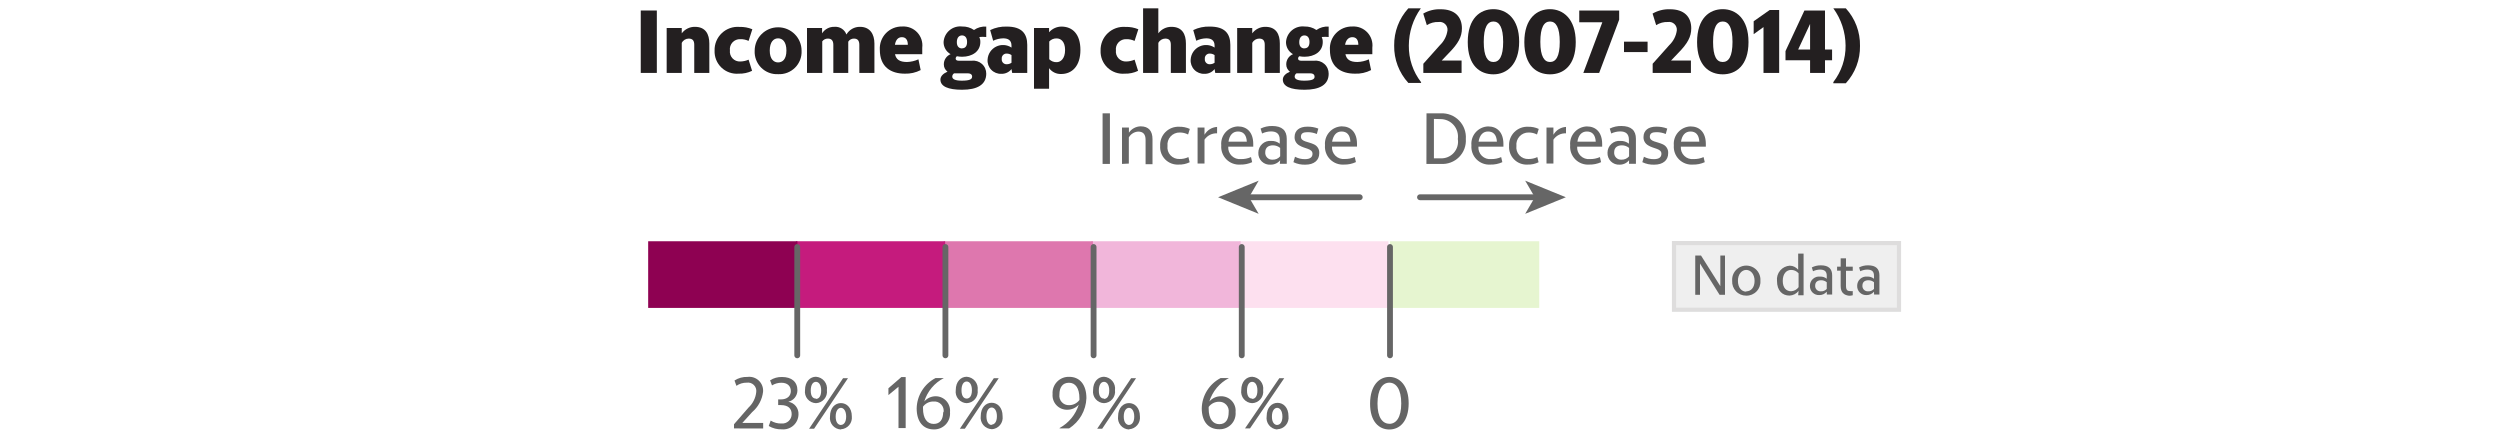
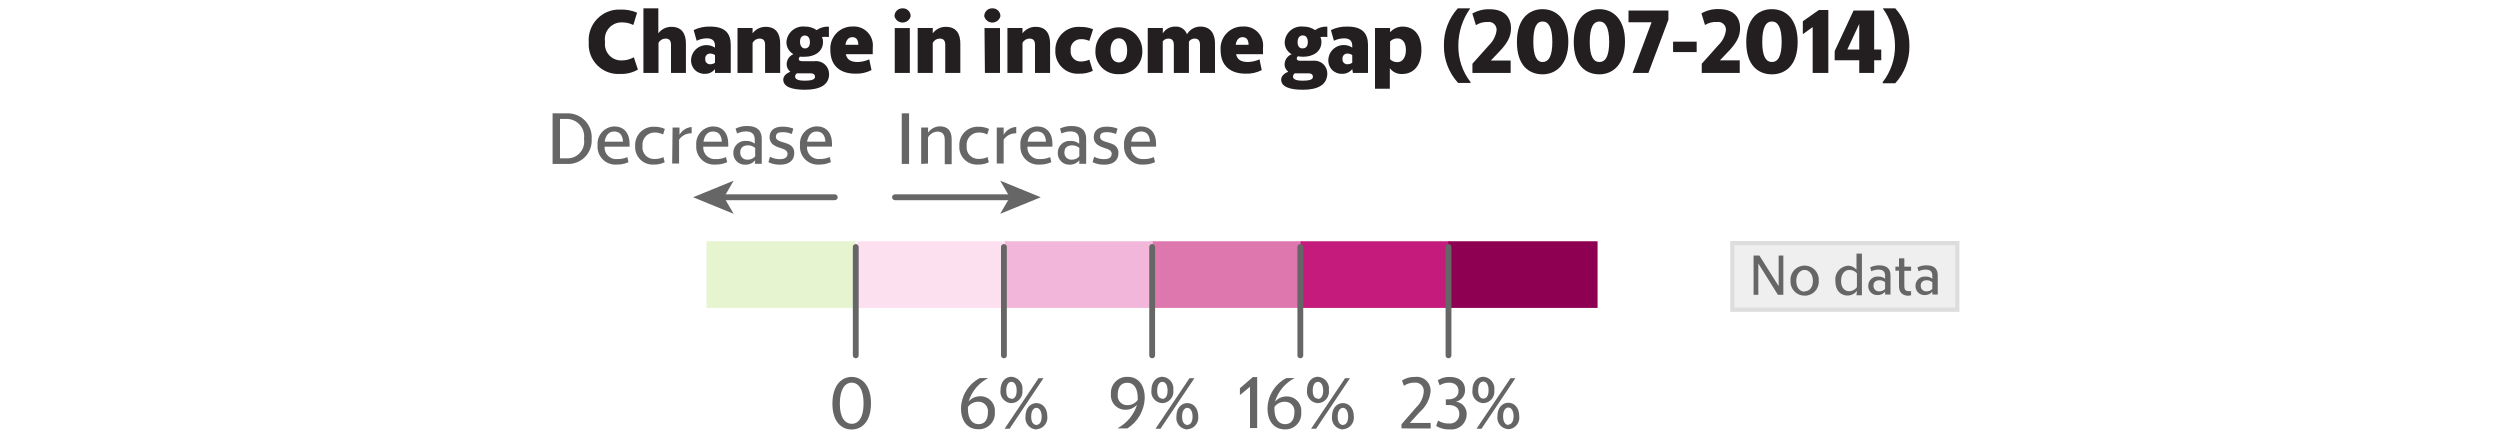
<svg xmlns="http://www.w3.org/2000/svg" viewBox="0 0 300 53">
  <g id="Work_area" data-name="Work area">
-     <rect x="148.7" y="28.95" width="17.91" height="8" fill="#fde0ef" />
-     <rect x="130.97" y="28.95" width="17.91" height="8" fill="#f1b6da" />
-     <rect x="113.24" y="28.95" width="17.91" height="8" fill="#de77ae" />
-     <rect x="95.51" y="28.95" width="17.91" height="8" fill="#c51b7d" />
-     <rect x="77.78" y="28.95" width="17.91" height="8" fill="#8e0152" />
-     <rect x="166.8" y="28.95" width="17.91" height="8" fill="#e6f5d0" />
-     <line x1="95.67" y1="29.64" x2="95.67" y2="42.64" fill="none" stroke="#666" stroke-linecap="round" stroke-linejoin="round" stroke-width="0.7" />
-     <line x1="113.45" y1="29.64" x2="113.45" y2="42.64" fill="none" stroke="#666" stroke-linecap="round" stroke-linejoin="round" stroke-width="0.7" />
-     <line x1="131.23" y1="29.64" x2="131.23" y2="42.64" fill="none" stroke="#666" stroke-linecap="round" stroke-linejoin="round" stroke-width="0.7" />
-     <line x1="149.01" y1="29.64" x2="149.01" y2="42.64" fill="none" stroke="#666" stroke-linecap="round" stroke-linejoin="round" stroke-width="0.7" />
-     <line x1="166.8" y1="29.64" x2="166.8" y2="42.64" fill="none" stroke="#666" stroke-linecap="round" stroke-linejoin="round" stroke-width="0.7" />
-     <path d="M88.08,51.41v-.5l1.74-2a2.94,2.94,0,0,0,.93-1.87,1,1,0,0,0-1.14-1.12,2.08,2.08,0,0,0-1.24.38l-.23-.64a2.67,2.67,0,0,1,1.56-.43A1.66,1.66,0,0,1,91.57,47a3.77,3.77,0,0,1-1.31,2.45l-1.18,1.3h2.5v.67Z" fill="#656565" />
-     <path d="M92.25,51.12l.23-.65a2.29,2.29,0,0,0,1.31.35A1.12,1.12,0,0,0,95,49.7c0-.67-.41-1.09-1.3-1.09h-.32v-.68h.32c.76,0,1.2-.41,1.2-1s-.39-1-1.13-1a2.1,2.1,0,0,0-1.13.32l-.23-.61a2.5,2.5,0,0,1,1.44-.4c1.12,0,1.84.56,1.84,1.6a1.41,1.41,0,0,1-1.09,1.37,1.46,1.46,0,0,1,1.22,1.52,1.83,1.83,0,0,1-2,1.79A2.89,2.89,0,0,1,92.25,51.12Z" fill="#656565" />
-     <path d="M97.91,48.38a1.37,1.37,0,0,1-1.31-1.56c0-1.05.63-1.61,1.31-1.61a1.42,1.42,0,0,1,1.32,1.61A1.38,1.38,0,0,1,97.91,48.38Zm3.26-3h.59l-4.07,6.07h-.6Zm-3.26,2.49c.34,0,.63-.29.63-1s-.29-1.05-.63-1.05-.62.33-.62,1.05S97.58,47.83,97.91,47.83Zm3,3.67a1.38,1.38,0,0,1-1.31-1.57c0-1.05.63-1.6,1.31-1.6s1.31.55,1.31,1.6A1.39,1.39,0,0,1,100.93,51.51Zm0-.55c.32,0,.63-.3.63-1s-.31-1.05-.63-1.05-.63.33-.63,1.05S100.59,51,100.93,51Z" fill="#656565" />
-     <path d="M107.82,46.41l-1.21,1v-.82l1.55-1.34h.52v6.12h-.86Z" fill="#656565" />
-     <path d="M110,49a4.2,4.2,0,0,1,2.26-3.63h1v0a4.72,4.72,0,0,0-2.35,2.81,1.82,1.82,0,0,1,1.39-.63A1.73,1.73,0,0,1,114,49.46a1.9,1.9,0,0,1-1.93,2.07C110.76,51.53,110,50.58,110,49Zm3.23.48A1.12,1.12,0,0,0,112,48.18a1.53,1.53,0,0,0-1.24.62,1.64,1.64,0,0,0,0,.21c0,1.21.5,1.86,1.28,1.86S113.18,50.32,113.18,49.45Z" fill="#656565" />
-     <path d="M116,48.38a1.37,1.37,0,0,1-1.31-1.56c0-1.05.63-1.61,1.31-1.61a1.42,1.42,0,0,1,1.32,1.61A1.38,1.38,0,0,1,116,48.38Zm3.26-3h.59l-4.07,6.07h-.6ZM116,47.83c.34,0,.63-.29.63-1s-.29-1.05-.63-1.05-.62.33-.62,1.05S115.67,47.83,116,47.83Zm3,3.67a1.38,1.38,0,0,1-1.31-1.57c0-1.05.63-1.6,1.31-1.6s1.31.55,1.31,1.6A1.39,1.39,0,0,1,119,51.51Zm0-.55c.32,0,.63-.3.63-1s-.31-1.05-.63-1.05-.63.33-.63,1.05S118.68,51,119,51Z" fill="#656565" />
-     <path d="M127.15,51.36a4.84,4.84,0,0,0,2.3-2.8,1.84,1.84,0,0,1-1.38.61,1.73,1.73,0,0,1-1.76-1.88,1.93,1.93,0,0,1,2-2.07c1.27,0,2.06.95,2.06,2.56a4.5,4.5,0,0,1-2.08,3.63h-1.13ZM129.53,48a1.54,1.54,0,0,0,0-.21c0-1.21-.48-1.86-1.25-1.86s-1.15.54-1.15,1.42a1.12,1.12,0,0,0,1.16,1.27A1.53,1.53,0,0,0,129.53,48Z" fill="#656565" />
-     <path d="M132.48,48.38a1.37,1.37,0,0,1-1.31-1.56c0-1.05.63-1.61,1.31-1.61a1.42,1.42,0,0,1,1.32,1.61A1.38,1.38,0,0,1,132.48,48.38Zm3.26-3h.59l-4.07,6.07h-.6Zm-3.26,2.49c.34,0,.63-.29.63-1s-.29-1.05-.63-1.05-.62.33-.62,1.05S132.15,47.83,132.48,47.83Zm3,3.67a1.38,1.38,0,0,1-1.31-1.57c0-1.05.63-1.6,1.31-1.6s1.31.55,1.31,1.6A1.39,1.39,0,0,1,135.51,51.51Zm0-.55c.32,0,.63-.3.63-1s-.31-1.05-.63-1.05-.63.33-.63,1.05S135.17,51,135.51,51Z" fill="#656565" />
-     <path d="M144.21,49a4.2,4.2,0,0,1,2.26-3.63h1v0a4.72,4.72,0,0,0-2.35,2.81,1.82,1.82,0,0,1,1.39-.63,1.73,1.73,0,0,1,1.76,1.89,1.9,1.9,0,0,1-1.93,2.07C145,51.53,144.21,50.58,144.21,49Zm3.23.48a1.12,1.12,0,0,0-1.16-1.27,1.53,1.53,0,0,0-1.24.62,1.64,1.64,0,0,0,0,.21c0,1.21.5,1.86,1.28,1.86S147.44,50.32,147.44,49.45Z" fill="#656565" />
-     <path d="M150.26,48.38a1.37,1.37,0,0,1-1.31-1.56c0-1.05.63-1.61,1.31-1.61a1.42,1.42,0,0,1,1.32,1.61A1.38,1.38,0,0,1,150.26,48.38Zm3.26-3h.59L150,51.41h-.6Zm-3.26,2.49c.34,0,.63-.29.63-1s-.29-1.05-.63-1.05-.62.33-.62,1.05S149.93,47.83,150.26,47.83Zm3,3.67A1.38,1.38,0,0,1,152,49.94c0-1.05.63-1.6,1.31-1.6s1.31.55,1.31,1.6A1.39,1.39,0,0,1,153.28,51.51Zm0-.55c.32,0,.63-.3.63-1s-.31-1.05-.63-1.05-.63.33-.63,1.05S152.94,51,153.28,51Z" fill="#656565" />
-     <path d="M166.72,51.54c-1.21,0-2.32-.91-2.31-3.12s1.11-3.19,2.31-3.19,2.33,1,2.32,3.19S167.93,51.54,166.72,51.54Zm0-.68c.82,0,1.43-.76,1.43-2.45s-.61-2.49-1.43-2.49-1.41.81-1.42,2.49S165.91,50.85,166.72,50.85Z" fill="#656565" />
-     <line x1="170.4" y1="23.67" x2="184.44" y2="23.67" fill="none" stroke="#666" stroke-linecap="round" stroke-linejoin="round" stroke-width="0.7" />
-     <polygon points="187.9 23.67 183.02 25.66 184.18 23.67 183.02 21.68 187.9 23.67" fill="#666" />
-     <line x1="149.63" y1="23.67" x2="163.17" y2="23.67" fill="none" stroke="#666" stroke-linecap="round" stroke-linejoin="round" stroke-width="0.7" />
-     <polygon points="146.17 23.67 151.04 25.66 149.88 23.67 151.04 21.68 146.17 23.67" fill="#666" />
-     <path d="M132.31,13.6h.88v6.07h-.88Z" fill="#666" />
-     <path d="M134.64,19.67V15.3h.83v.62a1.74,1.74,0,0,1,1.41-.76c.95,0,1.42.55,1.42,1.54v3h-.83V16.79c0-.7-.31-1-.89-1a1.38,1.38,0,0,0-1.12.7v3.14Z" fill="#666" />
-     <path d="M142.76,19.47a2.81,2.81,0,0,1-1.32.28,2.1,2.1,0,0,1-2.22-2.24,2.18,2.18,0,0,1,2.28-2.3,2.9,2.9,0,0,1,1.28.26l-.21.67a2.14,2.14,0,0,0-1-.24,1.45,1.45,0,0,0-1.47,1.61,1.39,1.39,0,0,0,1.45,1.57,2.38,2.38,0,0,0,1.06-.23Z" fill="#666" />
-     <path d="M143.71,15.3h.83v.87a1.86,1.86,0,0,1,1.51-.94V16a1.72,1.72,0,0,0-1.51.76v2.86h-.83Z" fill="#666" />
-     <path d="M148.84,19.75a2.14,2.14,0,0,1-2.29-2.31,2.08,2.08,0,0,1,2-2.27c1.11,0,1.84.73,1.84,2.11v.32h-3a1.39,1.39,0,0,0,1.53,1.49,2.83,2.83,0,0,0,1.2-.24l.14.61A3.2,3.2,0,0,1,148.84,19.75ZM147.42,17h2.2c-.05-.87-.46-1.22-1.07-1.22S147.53,16.22,147.42,17Z" fill="#666" />
-     <path d="M153.62,19.23a1.45,1.45,0,0,1-1.14.53A1.37,1.37,0,0,1,151,18.32a1.42,1.42,0,0,1,1.57-1.41,1.54,1.54,0,0,1,1,.33v-.47c0-.72-.4-1-1.05-1a2.5,2.5,0,0,0-1.07.25l-.18-.59a3,3,0,0,1,1.4-.31c1.18,0,1.74.54,1.74,1.54v3h-.83Zm0-.48v-1a1.34,1.34,0,0,0-.86-.31c-.52,0-.93.24-.93.83a.82.82,0,0,0,.87.89A1.14,1.14,0,0,0,153.62,18.76Z" fill="#666" />
-     <path d="M156.89,15.86c-.49,0-.78.14-.78.55,0,.6.88.58,1.56.91a1.08,1.08,0,0,1,.64,1.08c0,.83-.62,1.36-1.66,1.36a3,3,0,0,1-1.44-.3l.19-.65a2.5,2.5,0,0,0,1.19.29c.68,0,.91-.28.91-.65,0-.64-.95-.59-1.58-1a1.1,1.1,0,0,1-.57-1c0-.81.6-1.25,1.51-1.25a3.5,3.5,0,0,1,1.34.23l-.18.65A2.83,2.83,0,0,0,156.89,15.86Z" fill="#666" />
-     <path d="M161.28,19.75A2.14,2.14,0,0,1,159,17.43a2.08,2.08,0,0,1,2-2.27c1.11,0,1.84.73,1.84,2.11v.32h-3a1.39,1.39,0,0,0,1.53,1.49,2.83,2.83,0,0,0,1.2-.24l.14.61A3.2,3.2,0,0,1,161.28,19.75ZM159.85,17h2.2c-.05-.87-.46-1.22-1.07-1.22S160,16.22,159.85,17Z" fill="#666" />
-     <path d="M171.18,13.6h1.72a2.87,2.87,0,0,1,3,3.07,2.81,2.81,0,0,1-3,3h-1.73Zm.89.67V19h.79a2,2,0,0,0,2.08-2.32,2.1,2.1,0,0,0-2.1-2.39Z" fill="#666" />
-     <path d="M178.86,19.75a2.14,2.14,0,0,1-2.29-2.31,2.08,2.08,0,0,1,2-2.27c1.11,0,1.84.73,1.84,2.11v.32h-3a1.39,1.39,0,0,0,1.53,1.49,2.83,2.83,0,0,0,1.2-.24l.14.61A3.2,3.2,0,0,1,178.86,19.75ZM177.43,17h2.2c-.05-.87-.46-1.22-1.07-1.22S177.55,16.22,177.43,17Z" fill="#666" />
-     <path d="M184.63,19.47a2.81,2.81,0,0,1-1.32.28,2.1,2.1,0,0,1-2.22-2.24,2.18,2.18,0,0,1,2.28-2.3,2.9,2.9,0,0,1,1.28.26l-.21.67a2.14,2.14,0,0,0-1-.24,1.45,1.45,0,0,0-1.47,1.61,1.39,1.39,0,0,0,1.45,1.57,2.38,2.38,0,0,0,1.06-.23Z" fill="#666" />
-     <path d="M185.58,15.3h.83v.87a1.86,1.86,0,0,1,1.51-.94V16a1.72,1.72,0,0,0-1.51.76v2.86h-.83Z" fill="#666" />
-     <path d="M190.71,19.75a2.14,2.14,0,0,1-2.29-2.31,2.08,2.08,0,0,1,2-2.27c1.11,0,1.84.73,1.84,2.11v.32h-3a1.39,1.39,0,0,0,1.53,1.49,2.83,2.83,0,0,0,1.2-.24l.14.61A3.2,3.2,0,0,1,190.71,19.75ZM189.29,17h2.2c-.05-.87-.46-1.22-1.07-1.22S189.4,16.22,189.29,17Z" fill="#666" />
-     <path d="M195.49,19.23a1.45,1.45,0,0,1-1.14.53,1.37,1.37,0,0,1-1.45-1.44,1.42,1.42,0,0,1,1.57-1.41,1.54,1.54,0,0,1,1,.33v-.47c0-.72-.4-1-1.05-1a2.5,2.5,0,0,0-1.07.25l-.18-.59a3,3,0,0,1,1.4-.31c1.18,0,1.74.54,1.74,1.54v3h-.83Zm0-.48v-1a1.34,1.34,0,0,0-.86-.31c-.52,0-.93.24-.93.83a.82.82,0,0,0,.87.89A1.14,1.14,0,0,0,195.49,18.76Z" fill="#666" />
-     <path d="M198.76,15.86c-.49,0-.78.14-.78.55,0,.6.88.58,1.56.91a1.08,1.08,0,0,1,.64,1.08c0,.83-.62,1.36-1.66,1.36a3,3,0,0,1-1.44-.3l.19-.65a2.5,2.5,0,0,0,1.19.29c.68,0,.91-.28.91-.65,0-.64-.95-.59-1.58-1a1.1,1.1,0,0,1-.57-1c0-.81.6-1.25,1.51-1.25a3.5,3.5,0,0,1,1.34.23l-.18.65A2.83,2.83,0,0,0,198.76,15.86Z" fill="#666" />
-     <path d="M203.15,19.75a2.14,2.14,0,0,1-2.29-2.31,2.08,2.08,0,0,1,2-2.27c1.11,0,1.84.73,1.84,2.11v.32h-3a1.39,1.39,0,0,0,1.53,1.49,2.83,2.83,0,0,0,1.2-.24l.14.61A3.2,3.2,0,0,1,203.15,19.75ZM201.72,17h2.2c-.05-.87-.46-1.22-1.07-1.22S201.84,16.22,201.72,17Z" fill="#666" />
-     <path d="M76.89,1.26h1.93V8.75H76.89Z" fill="#231f20" />
-     <path d="M80,8.75V3.36h1.81V4a1.94,1.94,0,0,1,1.58-.78c1.27,0,1.73.87,1.73,2V8.75H83.31V5.38c0-.51-.2-.75-.67-.75a.94.94,0,0,0-.83.52v3.6Z" fill="#231f20" />
-     <path d="M90.25,8.5a3.44,3.44,0,0,1-1.61.34,2.67,2.67,0,0,1-2.89-2.77,2.77,2.77,0,0,1,3-2.84,3.7,3.7,0,0,1,1.53.28l-.45,1.4a2.22,2.22,0,0,0-1-.21,1.2,1.2,0,0,0-1.24,1.35,1.19,1.19,0,0,0,1.24,1.33,2.58,2.58,0,0,0,1-.22Z" fill="#231f20" />
-     <path d="M93.37,8.9a2.68,2.68,0,0,1-2.81-2.81,2.81,2.81,0,1,1,5.63,0A2.68,2.68,0,0,1,93.37,8.9Zm0-1.41c.51,0,1-.35,1-1.42s-.48-1.47-1-1.47-1,.41-1,1.47S92.88,7.49,93.37,7.49Z" fill="#231f20" />
-     <path d="M96.84,8.75V3.36h1.81V4a1.69,1.69,0,0,1,1.48-.78,1.4,1.4,0,0,1,1.44.92,1.85,1.85,0,0,1,1.63-.92c1.2,0,1.73.88,1.73,2V8.75h-1.81V5.39c0-.51-.2-.76-.65-.76a.79.79,0,0,0-.68.37V8.75H100V5.39c0-.51-.21-.76-.66-.76a.83.83,0,0,0-.67.33V8.75Z" fill="#231f20" />
-     <path d="M108.58,8.84c-1.67,0-3-.8-3-2.86a2.63,2.63,0,0,1,2.7-2.8,2.27,2.27,0,0,1,2.39,2.55V6.5H107.4c.13.64.56.94,1.44.94a3.53,3.53,0,0,0,1.37-.32l.27,1.29A3.86,3.86,0,0,1,108.58,8.84Zm-1.19-3.46h1.55c0-.59-.24-.92-.72-.92S107.47,4.84,107.39,5.39Z" fill="#231f20" />
-     <path d="M115.45,10.77c-1.68,0-2.6-.4-2.6-1.22,0-.44.39-.75.85-.95a1.06,1.06,0,0,1-.44-.87,1.31,1.31,0,0,1,.81-1.23,1.64,1.64,0,0,1-.84-1.45,2,2,0,0,1,2.23-1.87,2.4,2.4,0,0,1,1.42.42,2.28,2.28,0,0,1,1.47-.41V4.44a4,4,0,0,0-.83,0,1.36,1.36,0,0,1,.12.61c0,1.14-1,1.76-2.18,1.76a3.2,3.2,0,0,1-.63-.06.35.35,0,0,0-.15.28c0,.17.13.26.41.26h1.51a1.55,1.55,0,0,1,1.75,1.56C118.34,10.18,117.25,10.77,115.45,10.77Zm1.21-1.56c0-.2-.11-.41-.54-.41h-1.63a.47.47,0,0,0-.22.39c0,.3.33.49,1.14.49C116.39,9.68,116.65,9.5,116.65,9.21Zm-1.22-3.41c.3,0,.61-.16.61-.76s-.31-.79-.61-.79-.61.2-.62.79S115.14,5.81,115.44,5.81Z" fill="#231f20" />
-     <path d="M121.38,8.29a1.49,1.49,0,0,1-1.22.57,1.59,1.59,0,0,1-1.65-1.72,1.85,1.85,0,0,1,2.87-1.43V5.48c0-.71-.48-.88-1-.88a2.83,2.83,0,0,0-1.2.29l-.36-1.28a4.22,4.22,0,0,1,2-.42c1.8,0,2.45.85,2.45,2.2V8.75h-1.81Zm0-.77V6.61a1,1,0,0,0-.57-.18.57.57,0,0,0-.6.64.57.57,0,0,0,.6.64A1,1,0,0,0,121.38,7.53Z" fill="#231f20" />
-     <path d="M125.89,8.18v2.47h-1.81V3.36h1.81v.51a2,2,0,0,1,1.48-.68c1.32,0,2.28.89,2.28,2.81s-1,2.88-2.31,2.88A1.72,1.72,0,0,1,125.89,8.18ZM127.81,6c0-1.07-.56-1.39-1-1.39a1.13,1.13,0,0,0-.9.37V7.11a1.19,1.19,0,0,0,.9.35C127.25,7.46,127.81,7.07,127.81,6Z" fill="#231f20" />
-     <path d="M136.57,8.5a3.44,3.44,0,0,1-1.61.34,2.67,2.67,0,0,1-2.89-2.77,2.77,2.77,0,0,1,3-2.84,3.7,3.7,0,0,1,1.53.28l-.45,1.4a2.22,2.22,0,0,0-1-.21,1.2,1.2,0,0,0-1.24,1.35,1.19,1.19,0,0,0,1.24,1.33,2.58,2.58,0,0,0,1-.22Z" fill="#231f20" />
-     <path d="M137.17,8.75V1H139V4a1.94,1.94,0,0,1,1.58-.78c1.27,0,1.73.87,1.73,2V8.75h-1.81V5.38c0-.51-.2-.75-.67-.75a.94.94,0,0,0-.83.52v3.6Z" fill="#231f20" />
-     <path d="M145.75,8.29a1.49,1.49,0,0,1-1.22.57,1.59,1.59,0,0,1-1.65-1.72,1.85,1.85,0,0,1,2.87-1.43V5.48c0-.71-.48-.88-1-.88a2.83,2.83,0,0,0-1.2.29l-.36-1.28a4.22,4.22,0,0,1,2-.42c1.8,0,2.45.85,2.45,2.2V8.75h-1.81Zm0-.77V6.61a1,1,0,0,0-.57-.18.57.57,0,0,0-.6.64.57.57,0,0,0,.6.64A1,1,0,0,0,145.75,7.53Z" fill="#231f20" />
-     <path d="M148.46,8.75V3.36h1.81V4a1.94,1.94,0,0,1,1.58-.78c1.27,0,1.73.87,1.73,2V8.75h-1.81V5.38c0-.51-.2-.75-.67-.75a.94.94,0,0,0-.83.52v3.6Z" fill="#231f20" />
-     <path d="M156.54,10.77c-1.68,0-2.6-.4-2.6-1.22,0-.44.39-.75.85-.95a1.06,1.06,0,0,1-.44-.87,1.31,1.31,0,0,1,.81-1.23,1.64,1.64,0,0,1-.84-1.45,2,2,0,0,1,2.23-1.87,2.4,2.4,0,0,1,1.42.42,2.28,2.28,0,0,1,1.47-.41V4.44a4,4,0,0,0-.83,0,1.36,1.36,0,0,1,.12.61c0,1.14-1,1.76-2.18,1.76a3.2,3.2,0,0,1-.63-.06.35.35,0,0,0-.15.28c0,.17.13.26.41.26h1.51a1.55,1.55,0,0,1,1.75,1.56C159.44,10.18,158.35,10.77,156.54,10.77Zm1.21-1.56c0-.2-.11-.41-.54-.41h-1.63a.47.47,0,0,0-.22.39c0,.3.33.49,1.14.49C157.48,9.68,157.75,9.5,157.75,9.21Zm-1.22-3.41c.3,0,.61-.16.61-.76s-.31-.79-.61-.79-.61.2-.62.79S156.23,5.81,156.53,5.81Z" fill="#231f20" />
-     <path d="M162.59,8.84c-1.67,0-3-.8-3-2.86a2.63,2.63,0,0,1,2.7-2.8,2.27,2.27,0,0,1,2.39,2.55V6.5h-3.23c.13.64.56.94,1.44.94a3.53,3.53,0,0,0,1.37-.32l.27,1.29A3.86,3.86,0,0,1,162.59,8.84Zm-1.19-3.46H163c0-.59-.24-.92-.72-.92S161.49,4.84,161.41,5.39Z" fill="#231f20" />
-     <path d="M169.06,5.47a7,7,0,0,0,1.47,4.39v.09H169a6.48,6.48,0,0,1-1.7-4.48A6.5,6.5,0,0,1,169,1h1.5V1A7.69,7.69,0,0,0,169.06,5.47Z" fill="#231f20" />
-     <path d="M170.8,8.75V7.65l2-2.24a3,3,0,0,0,.9-1.77.93.93,0,0,0-1.07-1,2.42,2.42,0,0,0-1.41.38l-.43-1.39a3.88,3.88,0,0,1,2.08-.52c1.72,0,2.56.91,2.56,2.29,0,1-.42,1.81-1.6,3l-.82.86h2.38V8.75Z" fill="#231f20" />
-     <path d="M179.21,8.92c-1.58,0-3.08-1-3.08-3.87s1.5-3.95,3.08-3.95S182.3,2.24,182.3,5,180.8,8.92,179.21,8.92Zm0-1.48c.71,0,1.17-.66,1.17-2.41s-.46-2.45-1.17-2.45-1.16.69-1.16,2.45S178.51,7.44,179.21,7.44Z" fill="#231f20" />
-     <path d="M186,8.92c-1.58,0-3.08-1-3.08-3.87S184.45,1.1,186,1.1s3.09,1.14,3.09,3.95S187.62,8.92,186,8.92Zm0-1.48c.71,0,1.17-.66,1.17-2.41s-.46-2.45-1.17-2.45-1.16.69-1.16,2.45S185.33,7.44,186,7.44Z" fill="#231f20" />
-     <path d="M190,8.75l2.28-6.08h-2.77V1.26h4.79v1.1l-2.4,6.39Z" fill="#231f20" />
-     <path d="M194.88,6.25V5h2.83V6.25Z" fill="#231f20" />
-     <path d="M198.32,8.75V7.65l2-2.24a3,3,0,0,0,.9-1.77.93.93,0,0,0-1.07-1,2.42,2.42,0,0,0-1.41.38l-.43-1.39a3.88,3.88,0,0,1,2.08-.52c1.72,0,2.56.91,2.56,2.29,0,1-.42,1.81-1.6,3l-.82.86h2.38V8.75Z" fill="#231f20" />
-     <path d="M206.73,8.92c-1.58,0-3.08-1-3.08-3.87s1.5-3.95,3.08-3.95,3.09,1.14,3.09,3.95S208.32,8.92,206.73,8.92Zm0-1.48c.71,0,1.17-.66,1.17-2.41s-.46-2.45-1.17-2.45-1.16.69-1.16,2.45S206,7.44,206.73,7.44Z" fill="#231f20" />
-     <path d="M211.62,3.25l-1.18.85V2.55l1.92-1.35h1.14V8.75h-1.88Z" fill="#231f20" />
-     <path d="M217.21,7.23h-2.95V6.13l2.27-4.87H219V5.94h.85V7.23H219V8.75h-1.79Zm0-4.36-1.43,3.07h1.43Z" fill="#231f20" />
-     <path d="M220,1h1.5a6.5,6.5,0,0,1,1.7,4.51,6.48,6.48,0,0,1-1.7,4.48H220V9.85a7,7,0,0,0,1.47-4.39A7.69,7.69,0,0,0,220,1Z" fill="#231f20" />
-     <rect x="200.88" y="29.17" width="27" height="8" fill="#efefef" stroke="#dedddd" stroke-miterlimit="10" stroke-width="0.5" />
-     <path d="M203.43,35.38V30.66h.69l2.32,3.68V30.66H207v4.72h-.65L204,31.62v3.76Z" fill="#666" />
-     <path d="M209.55,35.48a1.68,1.68,0,0,1-1.69-1.78,1.7,1.7,0,1,1,3.39,0A1.67,1.67,0,0,1,209.55,35.48Zm0-.52c.55,0,1-.43,1-1.26s-.49-1.31-1-1.31-1,.48-1,1.31S209,35,209.55,35Z" fill="#666" />
-     <path d="M215.83,34.91a1.44,1.44,0,0,1-1.09.56c-.84,0-1.5-.57-1.5-1.76a1.65,1.65,0,0,1,1.54-1.83,1.33,1.33,0,0,1,1,.49V30.43h.65v5h-.65Zm0-.45V32.8a1.16,1.16,0,0,0-.9-.41c-.53,0-1,.43-1,1.32s.48,1.24,1,1.24A1.17,1.17,0,0,0,215.83,34.46Z" fill="#666" />
-     <path d="M219.21,35a1.13,1.13,0,0,1-.89.41,1.07,1.07,0,0,1-1.13-1.12,1.1,1.1,0,0,1,1.22-1.1,1.19,1.19,0,0,1,.8.26v-.36c0-.56-.31-.74-.82-.74a2,2,0,0,0-.83.2l-.14-.46a2.31,2.31,0,0,1,1.09-.25c.92,0,1.35.42,1.35,1.2v2.3h-.64Zm0-.37v-.76a1,1,0,0,0-.67-.24c-.41,0-.72.19-.72.64a.64.64,0,0,0,.68.69A.89.89,0,0,0,219.21,34.67Z" fill="#666" />
-     <path d="M220.88,34.32V32.48h-.43V32h.43V31h.64v1h.81v.5h-.81v1.8c0,.5.17.63.49.63a1.1,1.1,0,0,0,.32,0v.5a1.55,1.55,0,0,1-.44.06C221.26,35.41,220.88,35.09,220.88,34.32Z" fill="#666" />
-     <path d="M224.88,35a1.13,1.13,0,0,1-.89.41,1.07,1.07,0,0,1-1.13-1.12,1.1,1.1,0,0,1,1.22-1.1,1.19,1.19,0,0,1,.8.26v-.36c0-.56-.31-.74-.82-.74a2,2,0,0,0-.83.2l-.14-.46a2.31,2.31,0,0,1,1.09-.25c.92,0,1.35.42,1.35,1.2v2.3h-.64Zm0-.37v-.76a1,1,0,0,0-.67-.24c-.41,0-.72.19-.72.64a.64.64,0,0,0,.68.69A.89.89,0,0,0,224.88,34.67Z" fill="#666" />
+     <rect x="102.88" y="28.95" width="17.91" height="8" fill="#fde0ef" />
+     <rect x="120.61" y="28.95" width="17.91" height="8" fill="#f1b6da" />
+     <rect x="138.34" y="28.95" width="17.91" height="8" fill="#de77ae" />
+     <rect x="156.07" y="28.95" width="17.91" height="8" fill="#c51b7d" />
+     <rect x="173.8" y="28.95" width="17.91" height="8" fill="#8e0152" />
+     <rect x="84.78" y="28.95" width="17.91" height="8" fill="#e6f5d0" />
+     <line x1="173.82" y1="29.64" x2="173.82" y2="42.64" fill="none" stroke="#666" stroke-linecap="round" stroke-linejoin="round" stroke-width="0.7" />
+     <line x1="156.04" y1="29.64" x2="156.04" y2="42.64" fill="none" stroke="#666" stroke-linecap="round" stroke-linejoin="round" stroke-width="0.7" />
+     <line x1="138.26" y1="29.64" x2="138.26" y2="42.64" fill="none" stroke="#666" stroke-linecap="round" stroke-linejoin="round" stroke-width="0.7" />
+     <line x1="120.47" y1="29.64" x2="120.47" y2="42.64" fill="none" stroke="#666" stroke-linecap="round" stroke-linejoin="round" stroke-width="0.7" />
+     <line x1="102.69" y1="29.64" x2="102.69" y2="42.64" fill="none" stroke="#666" stroke-linecap="round" stroke-linejoin="round" stroke-width="0.7" />
+     <path d="M102.2,51.54c-1.21,0-2.32-.91-2.31-3.12s1.11-3.19,2.31-3.19,2.33,1,2.32,3.19S103.41,51.54,102.2,51.54Zm0-.68c.82,0,1.43-.76,1.43-2.45s-.61-2.49-1.43-2.49-1.41.81-1.42,2.49S101.39,50.85,102.2,50.85Z" fill="#656565" />
+     <path d="M115.32,49a4.2,4.2,0,0,1,2.26-3.63h1v0a4.72,4.72,0,0,0-2.35,2.81,1.82,1.82,0,0,1,1.39-.63,1.73,1.73,0,0,1,1.76,1.89,1.9,1.9,0,0,1-1.93,2.07C116.13,51.53,115.32,50.58,115.32,49Zm3.23.48a1.12,1.12,0,0,0-1.16-1.27,1.53,1.53,0,0,0-1.24.62,1.64,1.64,0,0,0,0,.21c0,1.21.5,1.86,1.28,1.86S118.55,50.32,118.55,49.45Z" fill="#656565" />
+     <path d="M121.37,48.38a1.37,1.37,0,0,1-1.31-1.56c0-1.05.63-1.61,1.31-1.61a1.42,1.42,0,0,1,1.32,1.61A1.38,1.38,0,0,1,121.37,48.38Zm3.26-3h.59l-4.07,6.07h-.6Zm-3.26,2.49c.34,0,.63-.29.63-1s-.29-1.05-.63-1.05-.62.33-.62,1.05S121,47.83,121.37,47.83Zm3,3.67a1.38,1.38,0,0,1-1.31-1.57c0-1.05.63-1.6,1.31-1.6s1.31.55,1.31,1.6A1.39,1.39,0,0,1,124.4,51.51Zm0-.55c.32,0,.63-.3.63-1s-.31-1.05-.63-1.05-.63.33-.63,1.05S124.05,51,124.4,51Z" fill="#656565" />
+     <path d="M134.15,51.36a4.85,4.85,0,0,0,2.3-2.8,1.84,1.84,0,0,1-1.38.61,1.73,1.73,0,0,1-1.76-1.88,1.93,1.93,0,0,1,2-2.07c1.27,0,2.06.95,2.06,2.56a4.5,4.5,0,0,1-2.08,3.63h-1.13ZM136.53,48a1.54,1.54,0,0,0,0-.21c0-1.21-.48-1.86-1.25-1.86s-1.15.54-1.15,1.42a1.12,1.12,0,0,0,1.16,1.27A1.53,1.53,0,0,0,136.53,48Z" fill="#656565" />
+     <path d="M139.48,48.38a1.37,1.37,0,0,1-1.31-1.56c0-1.05.63-1.61,1.31-1.61a1.42,1.42,0,0,1,1.32,1.61A1.38,1.38,0,0,1,139.48,48.38Zm3.26-3h.59l-4.07,6.07h-.6Zm-3.26,2.49c.34,0,.63-.29.63-1s-.29-1.05-.63-1.05-.62.33-.62,1.05S139.15,47.83,139.48,47.83Zm3,3.67a1.38,1.38,0,0,1-1.31-1.57c0-1.05.63-1.6,1.31-1.6s1.31.55,1.31,1.6A1.39,1.39,0,0,1,142.51,51.51Zm0-.55c.32,0,.63-.3.63-1s-.31-1.05-.63-1.05-.63.33-.63,1.05S142.17,51,142.51,51Z" fill="#656565" />
+     <path d="M150,46.41l-1.21,1v-.82l1.55-1.34h.52v6.12H150Z" fill="#656565" />
+     <path d="M152.1,49a4.2,4.2,0,0,1,2.26-3.63h1v0A4.72,4.72,0,0,0,153,48.2a1.82,1.82,0,0,1,1.39-.63,1.73,1.73,0,0,1,1.76,1.89,1.9,1.9,0,0,1-1.93,2.07C152.91,51.53,152.1,50.58,152.1,49Zm3.23.48a1.12,1.12,0,0,0-1.16-1.27,1.53,1.53,0,0,0-1.24.62,1.64,1.64,0,0,0,0,.21c0,1.21.5,1.86,1.28,1.86S155.33,50.32,155.33,49.45Z" fill="#656565" />
+     <path d="M158.15,48.38a1.37,1.37,0,0,1-1.31-1.56c0-1.05.63-1.61,1.31-1.61a1.42,1.42,0,0,1,1.32,1.61A1.38,1.38,0,0,1,158.15,48.38Zm3.26-3H162l-4.07,6.07h-.6Zm-3.26,2.49c.34,0,.63-.29.63-1s-.29-1.05-.63-1.05-.62.33-.62,1.05S157.81,47.83,158.15,47.83Zm3,3.67a1.38,1.38,0,0,1-1.31-1.57c0-1.05.63-1.6,1.31-1.6s1.31.55,1.31,1.6A1.39,1.39,0,0,1,161.17,51.51Zm0-.55c.32,0,.63-.3.63-1s-.31-1.05-.63-1.05-.63.33-.63,1.05S160.83,51,161.17,51Z" fill="#656565" />
+     <path d="M168.18,51.41v-.5l1.74-2a2.94,2.94,0,0,0,.93-1.87,1,1,0,0,0-1.14-1.12,2.08,2.08,0,0,0-1.24.38l-.23-.64a2.67,2.67,0,0,1,1.56-.43A1.66,1.66,0,0,1,171.67,47a3.77,3.77,0,0,1-1.31,2.45l-1.18,1.3h2.5v.67Z" fill="#656565" />
+     <path d="M172.34,51.12l.23-.65a2.29,2.29,0,0,0,1.31.35,1.12,1.12,0,0,0,1.24-1.13c0-.67-.41-1.09-1.3-1.09h-.32v-.68h.32c.76,0,1.2-.41,1.2-1s-.39-1-1.13-1a2.1,2.1,0,0,0-1.13.32l-.23-.61a2.5,2.5,0,0,1,1.44-.4c1.12,0,1.84.56,1.84,1.6a1.41,1.41,0,0,1-1.09,1.37A1.46,1.46,0,0,1,176,49.74a1.83,1.83,0,0,1-2,1.79A2.89,2.89,0,0,1,172.34,51.12Z" fill="#656565" />
+     <path d="M178,48.38a1.37,1.37,0,0,1-1.31-1.56c0-1.05.63-1.61,1.31-1.61a1.42,1.42,0,0,1,1.32,1.61A1.38,1.38,0,0,1,178,48.38Zm3.26-3h.59l-4.07,6.07h-.6ZM178,47.83c.34,0,.63-.29.63-1s-.29-1.05-.63-1.05-.62.33-.62,1.05S177.67,47.83,178,47.83Zm3,3.67a1.38,1.38,0,0,1-1.31-1.57c0-1.05.63-1.6,1.31-1.6s1.31.55,1.31,1.6A1.39,1.39,0,0,1,181,51.51Zm0-.55c.32,0,.63-.3.63-1s-.31-1.05-.63-1.05-.63.33-.63,1.05S180.69,51,181,51Z" fill="#656565" />
+     <line x1="107.4" y1="23.67" x2="121.44" y2="23.67" fill="none" stroke="#666" stroke-linecap="round" stroke-linejoin="round" stroke-width="0.7" />
+     <polygon points="124.89 23.67 120.02 25.66 121.18 23.67 120.02 21.68 124.89 23.67" fill="#666" />
+     <line x1="86.63" y1="23.67" x2="100.17" y2="23.67" fill="none" stroke="#666" stroke-linecap="round" stroke-linejoin="round" stroke-width="0.7" />
+     <polygon points="83.17 23.67 88.04 25.66 86.88 23.67 88.04 21.68 83.17 23.67" fill="#666" />
+     <path d="M66.31,13.6H68a2.87,2.87,0,0,1,3,3.07,2.81,2.81,0,0,1-3,3H66.31Zm.89.67V19H68a2,2,0,0,0,2.08-2.32A2.1,2.1,0,0,0,68,14.27Z" fill="#666" />
+     <path d="M74,19.75a2.14,2.14,0,0,1-2.29-2.31,2.08,2.08,0,0,1,2-2.27c1.11,0,1.84.73,1.84,2.11v.32h-3a1.39,1.39,0,0,0,1.53,1.49,2.83,2.83,0,0,0,1.2-.24l.14.61A3.2,3.2,0,0,1,74,19.75ZM72.56,17h2.2c-.05-.87-.46-1.22-1.07-1.22S72.68,16.22,72.56,17Z" fill="#666" />
+     <path d="M79.76,19.47a2.81,2.81,0,0,1-1.32.28,2.1,2.1,0,0,1-2.22-2.24,2.18,2.18,0,0,1,2.28-2.3,2.9,2.9,0,0,1,1.28.26l-.21.67a2.14,2.14,0,0,0-1-.24,1.45,1.45,0,0,0-1.47,1.61,1.39,1.39,0,0,0,1.45,1.57,2.38,2.38,0,0,0,1.06-.23Z" fill="#666" />
+     <path d="M80.71,15.3h.83v.87A1.86,1.86,0,0,1,83,15.24V16a1.72,1.72,0,0,0-1.51.76v2.86h-.83Z" fill="#666" />
+     <path d="M85.84,19.75a2.14,2.14,0,0,1-2.29-2.31,2.08,2.08,0,0,1,2-2.27c1.11,0,1.84.73,1.84,2.11v.32h-3a1.39,1.39,0,0,0,1.53,1.49,2.83,2.83,0,0,0,1.2-.24l.14.61A3.2,3.2,0,0,1,85.84,19.75ZM84.42,17h2.2c-.05-.87-.46-1.22-1.07-1.22S84.53,16.22,84.42,17Z" fill="#666" />
+     <path d="M90.62,19.23a1.45,1.45,0,0,1-1.14.53A1.37,1.37,0,0,1,88,18.32a1.42,1.42,0,0,1,1.57-1.41,1.54,1.54,0,0,1,1,.33v-.47c0-.72-.4-1-1.05-1a2.5,2.5,0,0,0-1.07.25l-.18-.59a3,3,0,0,1,1.4-.31c1.18,0,1.74.54,1.74,1.54v3h-.83Zm0-.48v-1a1.34,1.34,0,0,0-.86-.31c-.52,0-.93.24-.93.83a.82.82,0,0,0,.87.89A1.14,1.14,0,0,0,90.62,18.76Z" fill="#666" />
+     <path d="M93.89,15.86c-.49,0-.78.14-.78.55,0,.6.88.58,1.56.91a1.08,1.08,0,0,1,.64,1.08c0,.83-.62,1.36-1.66,1.36a3,3,0,0,1-1.44-.3l.19-.65a2.5,2.5,0,0,0,1.19.29c.68,0,.91-.28.91-.65,0-.64-.95-.59-1.58-1a1.1,1.1,0,0,1-.57-1c0-.81.6-1.25,1.51-1.25a3.5,3.5,0,0,1,1.34.23l-.18.65A2.83,2.83,0,0,0,93.89,15.86Z" fill="#666" />
+     <path d="M98.28,19.75A2.14,2.14,0,0,1,96,17.43a2.08,2.08,0,0,1,2-2.27c1.11,0,1.84.73,1.84,2.11v.32h-3a1.39,1.39,0,0,0,1.53,1.49,2.83,2.83,0,0,0,1.2-.24l.14.61A3.2,3.2,0,0,1,98.28,19.75ZM96.85,17h2.2c-.05-.87-.46-1.22-1.07-1.22S97,16.22,96.85,17Z" fill="#666" />
+     <path d="M108.21,13.6h.88v6.07h-.88Z" fill="#666" />
+     <path d="M110.54,19.67V15.3h.83v.62a1.74,1.74,0,0,1,1.41-.76c.95,0,1.42.55,1.42,1.54v3h-.83V16.79c0-.7-.31-1-.89-1a1.38,1.38,0,0,0-1.12.7v3.14Z" fill="#666" />
+     <path d="M118.66,19.47a2.81,2.81,0,0,1-1.32.28,2.1,2.1,0,0,1-2.22-2.24,2.18,2.18,0,0,1,2.28-2.3,2.9,2.9,0,0,1,1.28.26l-.21.67a2.14,2.14,0,0,0-1-.24A1.45,1.45,0,0,0,116,17.5a1.39,1.39,0,0,0,1.45,1.57,2.38,2.38,0,0,0,1.06-.23Z" fill="#666" />
+     <path d="M119.61,15.3h.83v.87a1.86,1.86,0,0,1,1.51-.94V16a1.72,1.72,0,0,0-1.51.76v2.86h-.83Z" fill="#666" />
+     <path d="M124.74,19.75a2.14,2.14,0,0,1-2.29-2.31,2.08,2.08,0,0,1,2-2.27c1.11,0,1.84.73,1.84,2.11v.32h-3a1.39,1.39,0,0,0,1.53,1.49,2.83,2.83,0,0,0,1.2-.24l.14.61A3.2,3.2,0,0,1,124.74,19.75ZM123.32,17h2.2c-.05-.87-.46-1.22-1.07-1.22S123.43,16.22,123.32,17Z" fill="#666" />
+     <path d="M129.52,19.23a1.45,1.45,0,0,1-1.14.53,1.37,1.37,0,0,1-1.45-1.44,1.42,1.42,0,0,1,1.57-1.41,1.54,1.54,0,0,1,1,.33v-.47c0-.72-.4-1-1.05-1a2.5,2.5,0,0,0-1.07.25l-.18-.59a3,3,0,0,1,1.4-.31c1.18,0,1.74.54,1.74,1.54v3h-.83Zm0-.48v-1a1.34,1.34,0,0,0-.86-.31c-.52,0-.93.24-.93.83a.82.82,0,0,0,.87.89A1.14,1.14,0,0,0,129.52,18.76Z" fill="#666" />
+     <path d="M132.79,15.86c-.49,0-.78.14-.78.55,0,.6.88.58,1.56.91a1.08,1.08,0,0,1,.64,1.08c0,.83-.62,1.36-1.66,1.36a3,3,0,0,1-1.44-.3l.19-.65a2.5,2.5,0,0,0,1.19.29c.68,0,.91-.28.91-.65,0-.64-.95-.59-1.58-1a1.1,1.1,0,0,1-.57-1c0-.81.6-1.25,1.51-1.25a3.5,3.5,0,0,1,1.34.23l-.18.65A2.83,2.83,0,0,0,132.79,15.86Z" fill="#666" />
+     <path d="M137.18,19.75a2.14,2.14,0,0,1-2.29-2.31,2.08,2.08,0,0,1,2-2.27c1.11,0,1.84.73,1.84,2.11v.32h-3a1.39,1.39,0,0,0,1.53,1.49,2.83,2.83,0,0,0,1.2-.24l.14.61A3.2,3.2,0,0,1,137.18,19.75ZM135.75,17H138c-.05-.87-.46-1.22-1.07-1.22S135.87,16.22,135.75,17Z" fill="#666" />
+     <path d="M76.55,8.35a3.89,3.89,0,0,1-2.11.52,3.54,3.54,0,0,1-3.79-3.78,3.65,3.65,0,0,1,3.8-3.94,4.59,4.59,0,0,1,2,.37L76,3a2.89,2.89,0,0,0-1.29-.31,2,2,0,0,0-2.1,2.34,1.94,1.94,0,0,0,2,2.22,2.9,2.9,0,0,0,1.45-.38Z" fill="#231f20" />
+     <path d="M77.21,8.75V1H79V4a1.94,1.94,0,0,1,1.58-.78c1.27,0,1.73.87,1.73,2V8.75H80.52V5.38c0-.51-.2-.75-.67-.75a.94.94,0,0,0-.83.52v3.6Z" fill="#231f20" />
+     <path d="M85.8,8.29a1.49,1.49,0,0,1-1.22.57,1.59,1.59,0,0,1-1.65-1.72A1.85,1.85,0,0,1,85.8,5.72V5.48c0-.71-.48-.88-1-.88a2.83,2.83,0,0,0-1.2.29l-.36-1.28a4.22,4.22,0,0,1,2-.42c1.8,0,2.45.85,2.45,2.2V8.75H85.8Zm0-.77V6.61a1,1,0,0,0-.57-.18.57.57,0,0,0-.6.64.57.57,0,0,0,.6.64A1,1,0,0,0,85.8,7.53Z" fill="#231f20" />
+     <path d="M88.5,8.75V3.36h1.81V4a1.94,1.94,0,0,1,1.58-.78c1.27,0,1.73.87,1.73,2V8.75H91.81V5.38c0-.51-.2-.75-.67-.75a.94.94,0,0,0-.83.52v3.6Z" fill="#231f20" />
+     <path d="M96.59,10.77c-1.68,0-2.6-.4-2.6-1.22,0-.44.39-.75.85-.95a1.06,1.06,0,0,1-.44-.87,1.31,1.31,0,0,1,.81-1.23,1.64,1.64,0,0,1-.84-1.45A2,2,0,0,1,96.6,3.19,2.4,2.4,0,0,1,98,3.61a2.28,2.28,0,0,1,1.47-.41V4.44a4,4,0,0,0-.83,0,1.36,1.36,0,0,1,.12.61c0,1.14-1,1.76-2.18,1.76A3.2,3.2,0,0,1,96,6.8a.35.35,0,0,0-.15.28c0,.17.13.26.41.26h1.51A1.55,1.55,0,0,1,99.49,8.9C99.49,10.18,98.4,10.77,96.59,10.77ZM97.8,9.21c0-.2-.11-.41-.54-.41H95.63a.47.47,0,0,0-.22.39c0,.3.33.49,1.14.49C97.53,9.68,97.8,9.5,97.8,9.21ZM96.58,5.81c.3,0,.61-.16.61-.76s-.31-.79-.61-.79S96,4.46,96,5,96.28,5.81,96.58,5.81Z" fill="#231f20" />
+     <path d="M102.64,8.84c-1.67,0-3-.8-3-2.86a2.63,2.63,0,0,1,2.7-2.8,2.27,2.27,0,0,1,2.39,2.55V6.5h-3.23c.13.64.56.94,1.44.94a3.53,3.53,0,0,0,1.37-.32l.27,1.29A3.86,3.86,0,0,1,102.64,8.84Zm-1.19-3.46H103c0-.59-.24-.92-.72-.92S101.53,4.84,101.45,5.39Z" fill="#231f20" />
+     <path d="M108.28,1a.93.93,0,0,1,1,.95,1,1,0,0,1-1.94,0A.93.93,0,0,1,108.28,1Zm-.91,2.37h1.81V8.75h-1.81Z" fill="#231f20" />
+     <path d="M110.12,8.75V3.36h1.81V4a1.94,1.94,0,0,1,1.58-.78c1.27,0,1.73.87,1.73,2V8.75h-1.81V5.38c0-.51-.2-.75-.67-.75a.94.94,0,0,0-.83.52v3.6Z" fill="#231f20" />
+     <path d="M119.05,1a.93.93,0,0,1,1,.95,1,1,0,0,1-1.94,0A.93.93,0,0,1,119.05,1Zm-.91,2.37H120V8.75h-1.81Z" fill="#231f20" />
+     <path d="M120.89,8.75V3.36h1.81V4a1.94,1.94,0,0,1,1.58-.78c1.27,0,1.73.87,1.73,2V8.75H124.2V5.38c0-.51-.2-.75-.67-.75a.94.94,0,0,0-.83.52v3.6Z" fill="#231f20" />
+     <path d="M131.14,8.5a3.44,3.44,0,0,1-1.61.34,2.67,2.67,0,0,1-2.89-2.77,2.77,2.77,0,0,1,3-2.84,3.7,3.7,0,0,1,1.53.28l-.45,1.4a2.22,2.22,0,0,0-1-.21,1.2,1.2,0,0,0-1.24,1.35,1.19,1.19,0,0,0,1.24,1.33,2.58,2.58,0,0,0,1-.22Z" fill="#231f20" />
+     <path d="M134.26,8.9a2.68,2.68,0,0,1-2.81-2.81,2.81,2.81,0,1,1,5.63,0A2.68,2.68,0,0,1,134.26,8.9Zm0-1.41c.51,0,1-.35,1-1.42s-.48-1.47-1-1.47-1,.41-1,1.47S133.77,7.49,134.26,7.49Z" fill="#231f20" />
+     <path d="M137.73,8.75V3.36h1.81V4A1.69,1.69,0,0,1,141,3.19a1.4,1.4,0,0,1,1.44.92,1.85,1.85,0,0,1,1.63-.92c1.2,0,1.73.88,1.73,2V8.75H144V5.39c0-.51-.2-.76-.65-.76a.79.79,0,0,0-.68.37V8.75h-1.81V5.39c0-.51-.21-.76-.66-.76a.83.83,0,0,0-.67.33V8.75Z" fill="#231f20" />
+     <path d="M149.47,8.84c-1.67,0-3-.8-3-2.86a2.63,2.63,0,0,1,2.7-2.8,2.27,2.27,0,0,1,2.39,2.55V6.5h-3.23c.13.64.56.94,1.44.94a3.53,3.53,0,0,0,1.37-.32l.27,1.29A3.86,3.86,0,0,1,149.47,8.84Zm-1.19-3.46h1.55c0-.59-.24-.92-.72-.92S148.36,4.84,148.28,5.39Z" fill="#231f20" />
+     <path d="M156.34,10.77c-1.68,0-2.6-.4-2.6-1.22,0-.44.39-.75.85-.95a1.06,1.06,0,0,1-.44-.87A1.31,1.31,0,0,1,155,6.51a1.64,1.64,0,0,1-.84-1.45,2,2,0,0,1,2.23-1.87,2.4,2.4,0,0,1,1.42.42,2.28,2.28,0,0,1,1.47-.41V4.44a4,4,0,0,0-.83,0,1.36,1.36,0,0,1,.12.61c0,1.14-1,1.76-2.18,1.76a3.2,3.2,0,0,1-.63-.06.35.35,0,0,0-.15.28c0,.17.13.26.41.26h1.51a1.55,1.55,0,0,1,1.75,1.56C159.24,10.18,158.15,10.77,156.34,10.77Zm1.21-1.56c0-.2-.11-.41-.54-.41h-1.63a.47.47,0,0,0-.22.39c0,.3.33.49,1.14.49C157.28,9.68,157.55,9.5,157.55,9.21Zm-1.22-3.41c.3,0,.61-.16.61-.76s-.31-.79-.61-.79-.61.2-.62.79S156,5.81,156.33,5.81Z" fill="#231f20" />
+     <path d="M162.27,8.29a1.49,1.49,0,0,1-1.22.57,1.59,1.59,0,0,1-1.65-1.72,1.85,1.85,0,0,1,2.87-1.43V5.48c0-.71-.48-.88-1-.88a2.83,2.83,0,0,0-1.2.29l-.36-1.28a4.22,4.22,0,0,1,2-.42c1.8,0,2.45.85,2.45,2.2V8.75h-1.81Zm0-.77V6.61a1,1,0,0,0-.57-.18.57.57,0,0,0-.6.64.57.57,0,0,0,.6.64A1,1,0,0,0,162.27,7.53Z" fill="#231f20" />
+     <path d="M166.78,8.18v2.47H165V3.36h1.81v.51a2,2,0,0,1,1.48-.68c1.32,0,2.28.89,2.28,2.81s-1,2.88-2.31,2.88A1.72,1.72,0,0,1,166.78,8.18ZM168.71,6c0-1.07-.56-1.39-1-1.39a1.13,1.13,0,0,0-.9.37V7.11a1.19,1.19,0,0,0,.9.35C168.15,7.46,168.71,7.07,168.71,6Z" fill="#231f20" />
+     <path d="M175,5.47a7,7,0,0,0,1.47,4.39v.09h-1.5a6.48,6.48,0,0,1-1.7-4.48A6.5,6.5,0,0,1,174.93,1h1.5V1A7.69,7.69,0,0,0,175,5.47Z" fill="#231f20" />
+     <path d="M176.69,8.75V7.65l2-2.24a3,3,0,0,0,.9-1.77.93.93,0,0,0-1.07-1,2.42,2.42,0,0,0-1.41.38l-.43-1.39a3.88,3.88,0,0,1,2.08-.52c1.72,0,2.56.91,2.56,2.29,0,1-.42,1.81-1.6,3l-.82.86h2.38V8.75Z" fill="#231f20" />
+     <path d="M185.11,8.92c-1.58,0-3.08-1-3.08-3.87s1.5-3.95,3.08-3.95S188.2,2.24,188.2,5,186.7,8.92,185.11,8.92Zm0-1.48c.71,0,1.17-.66,1.17-2.41s-.46-2.45-1.17-2.45S184,3.27,184,5,184.41,7.44,185.11,7.44Z" fill="#231f20" />
+     <path d="M191.93,8.92c-1.58,0-3.08-1-3.08-3.87s1.5-3.95,3.08-3.95S195,2.24,195,5,193.52,8.92,191.93,8.92Zm0-1.48c.71,0,1.17-.66,1.17-2.41s-.46-2.45-1.17-2.45-1.16.69-1.16,2.45S191.23,7.44,191.93,7.44Z" fill="#231f20" />
+     <path d="M195.91,8.75l2.28-6.08h-2.77V1.26h4.79v1.1l-2.4,6.39Z" fill="#231f20" />
+     <path d="M200.77,6.25V5h2.83V6.25Z" fill="#231f20" />
+     <path d="M204.21,8.75V7.65l2-2.24a3,3,0,0,0,.9-1.77.93.93,0,0,0-1.07-1A2.42,2.42,0,0,0,204.6,3l-.43-1.39a3.88,3.88,0,0,1,2.08-.52c1.72,0,2.56.91,2.56,2.29,0,1-.42,1.81-1.6,3l-.82.86h2.38V8.75Z" fill="#231f20" />
+     <path d="M212.63,8.92c-1.58,0-3.08-1-3.08-3.87S211,1.1,212.63,1.1s3.09,1.14,3.09,3.95S214.22,8.92,212.63,8.92Zm0-1.48c.71,0,1.17-.66,1.17-2.41s-.46-2.45-1.17-2.45-1.16.69-1.16,2.45S211.93,7.44,212.63,7.44Z" fill="#231f20" />
+     <path d="M217.52,3.25l-1.18.85V2.55l1.92-1.35h1.14V8.75h-1.88Z" fill="#231f20" />
+     <path d="M223.11,7.23h-2.95V6.13l2.27-4.87h2.47V5.94h.85V7.23h-.85V8.75h-1.79Zm0-4.36-1.43,3.07h1.43Z" fill="#231f20" />
+     <path d="M225.93,1h1.5a6.5,6.5,0,0,1,1.7,4.51,6.48,6.48,0,0,1-1.7,4.48h-1.5V9.85a7,7,0,0,0,1.47-4.39A7.69,7.69,0,0,0,225.93,1Z" fill="#231f20" />
+     <rect x="207.88" y="29.17" width="27" height="8" fill="#efefef" stroke="#dedddd" stroke-miterlimit="10" stroke-width="0.5" />
+     <path d="M210.43,35.38V30.66h.69l2.32,3.68V30.66H214v4.72h-.65L211,31.62v3.76Z" fill="#666" />
+     <path d="M216.55,35.48a1.68,1.68,0,0,1-1.69-1.78,1.7,1.7,0,1,1,3.39,0A1.67,1.67,0,0,1,216.55,35.48Zm0-.52c.55,0,1-.43,1-1.26s-.49-1.31-1-1.31-1,.48-1,1.31S216,35,216.55,35Z" fill="#666" />
+     <path d="M222.83,34.91a1.44,1.44,0,0,1-1.09.56c-.84,0-1.5-.57-1.5-1.76a1.65,1.65,0,0,1,1.54-1.83,1.33,1.33,0,0,1,1,.49V30.43h.65v5h-.65Zm0-.45V32.8a1.16,1.16,0,0,0-.9-.41c-.53,0-1,.43-1,1.32s.48,1.24,1,1.24A1.17,1.17,0,0,0,222.83,34.46Z" fill="#666" />
+     <path d="M226.21,35a1.13,1.13,0,0,1-.89.41,1.07,1.07,0,0,1-1.13-1.12,1.1,1.1,0,0,1,1.22-1.1,1.19,1.19,0,0,1,.8.26v-.36c0-.56-.31-.74-.82-.74a2,2,0,0,0-.83.2l-.14-.46a2.31,2.31,0,0,1,1.09-.25c.92,0,1.35.42,1.35,1.2v2.3h-.64Zm0-.37v-.76a1,1,0,0,0-.67-.24c-.41,0-.72.19-.72.64a.64.64,0,0,0,.68.69A.89.89,0,0,0,226.21,34.67Z" fill="#666" />
+     <path d="M227.88,34.32V32.48h-.43V32h.43V31h.64v1h.81v.5h-.81v1.8c0,.5.17.63.49.63a1.1,1.1,0,0,0,.32,0v.5a1.55,1.55,0,0,1-.44.06C228.26,35.41,227.88,35.09,227.88,34.32Z" fill="#666" />
+     <path d="M231.88,35a1.13,1.13,0,0,1-.89.41,1.07,1.07,0,0,1-1.13-1.12,1.1,1.1,0,0,1,1.22-1.1,1.19,1.19,0,0,1,.8.26v-.36c0-.56-.31-.74-.82-.74a2,2,0,0,0-.83.2l-.14-.46a2.31,2.31,0,0,1,1.09-.25c.92,0,1.35.42,1.35,1.2v2.3h-.64Zm0-.37v-.76a1,1,0,0,0-.67-.24c-.41,0-.72.19-.72.64a.64.64,0,0,0,.68.69A.89.89,0,0,0,231.88,34.67Z" fill="#666" />
  </g>
</svg>
